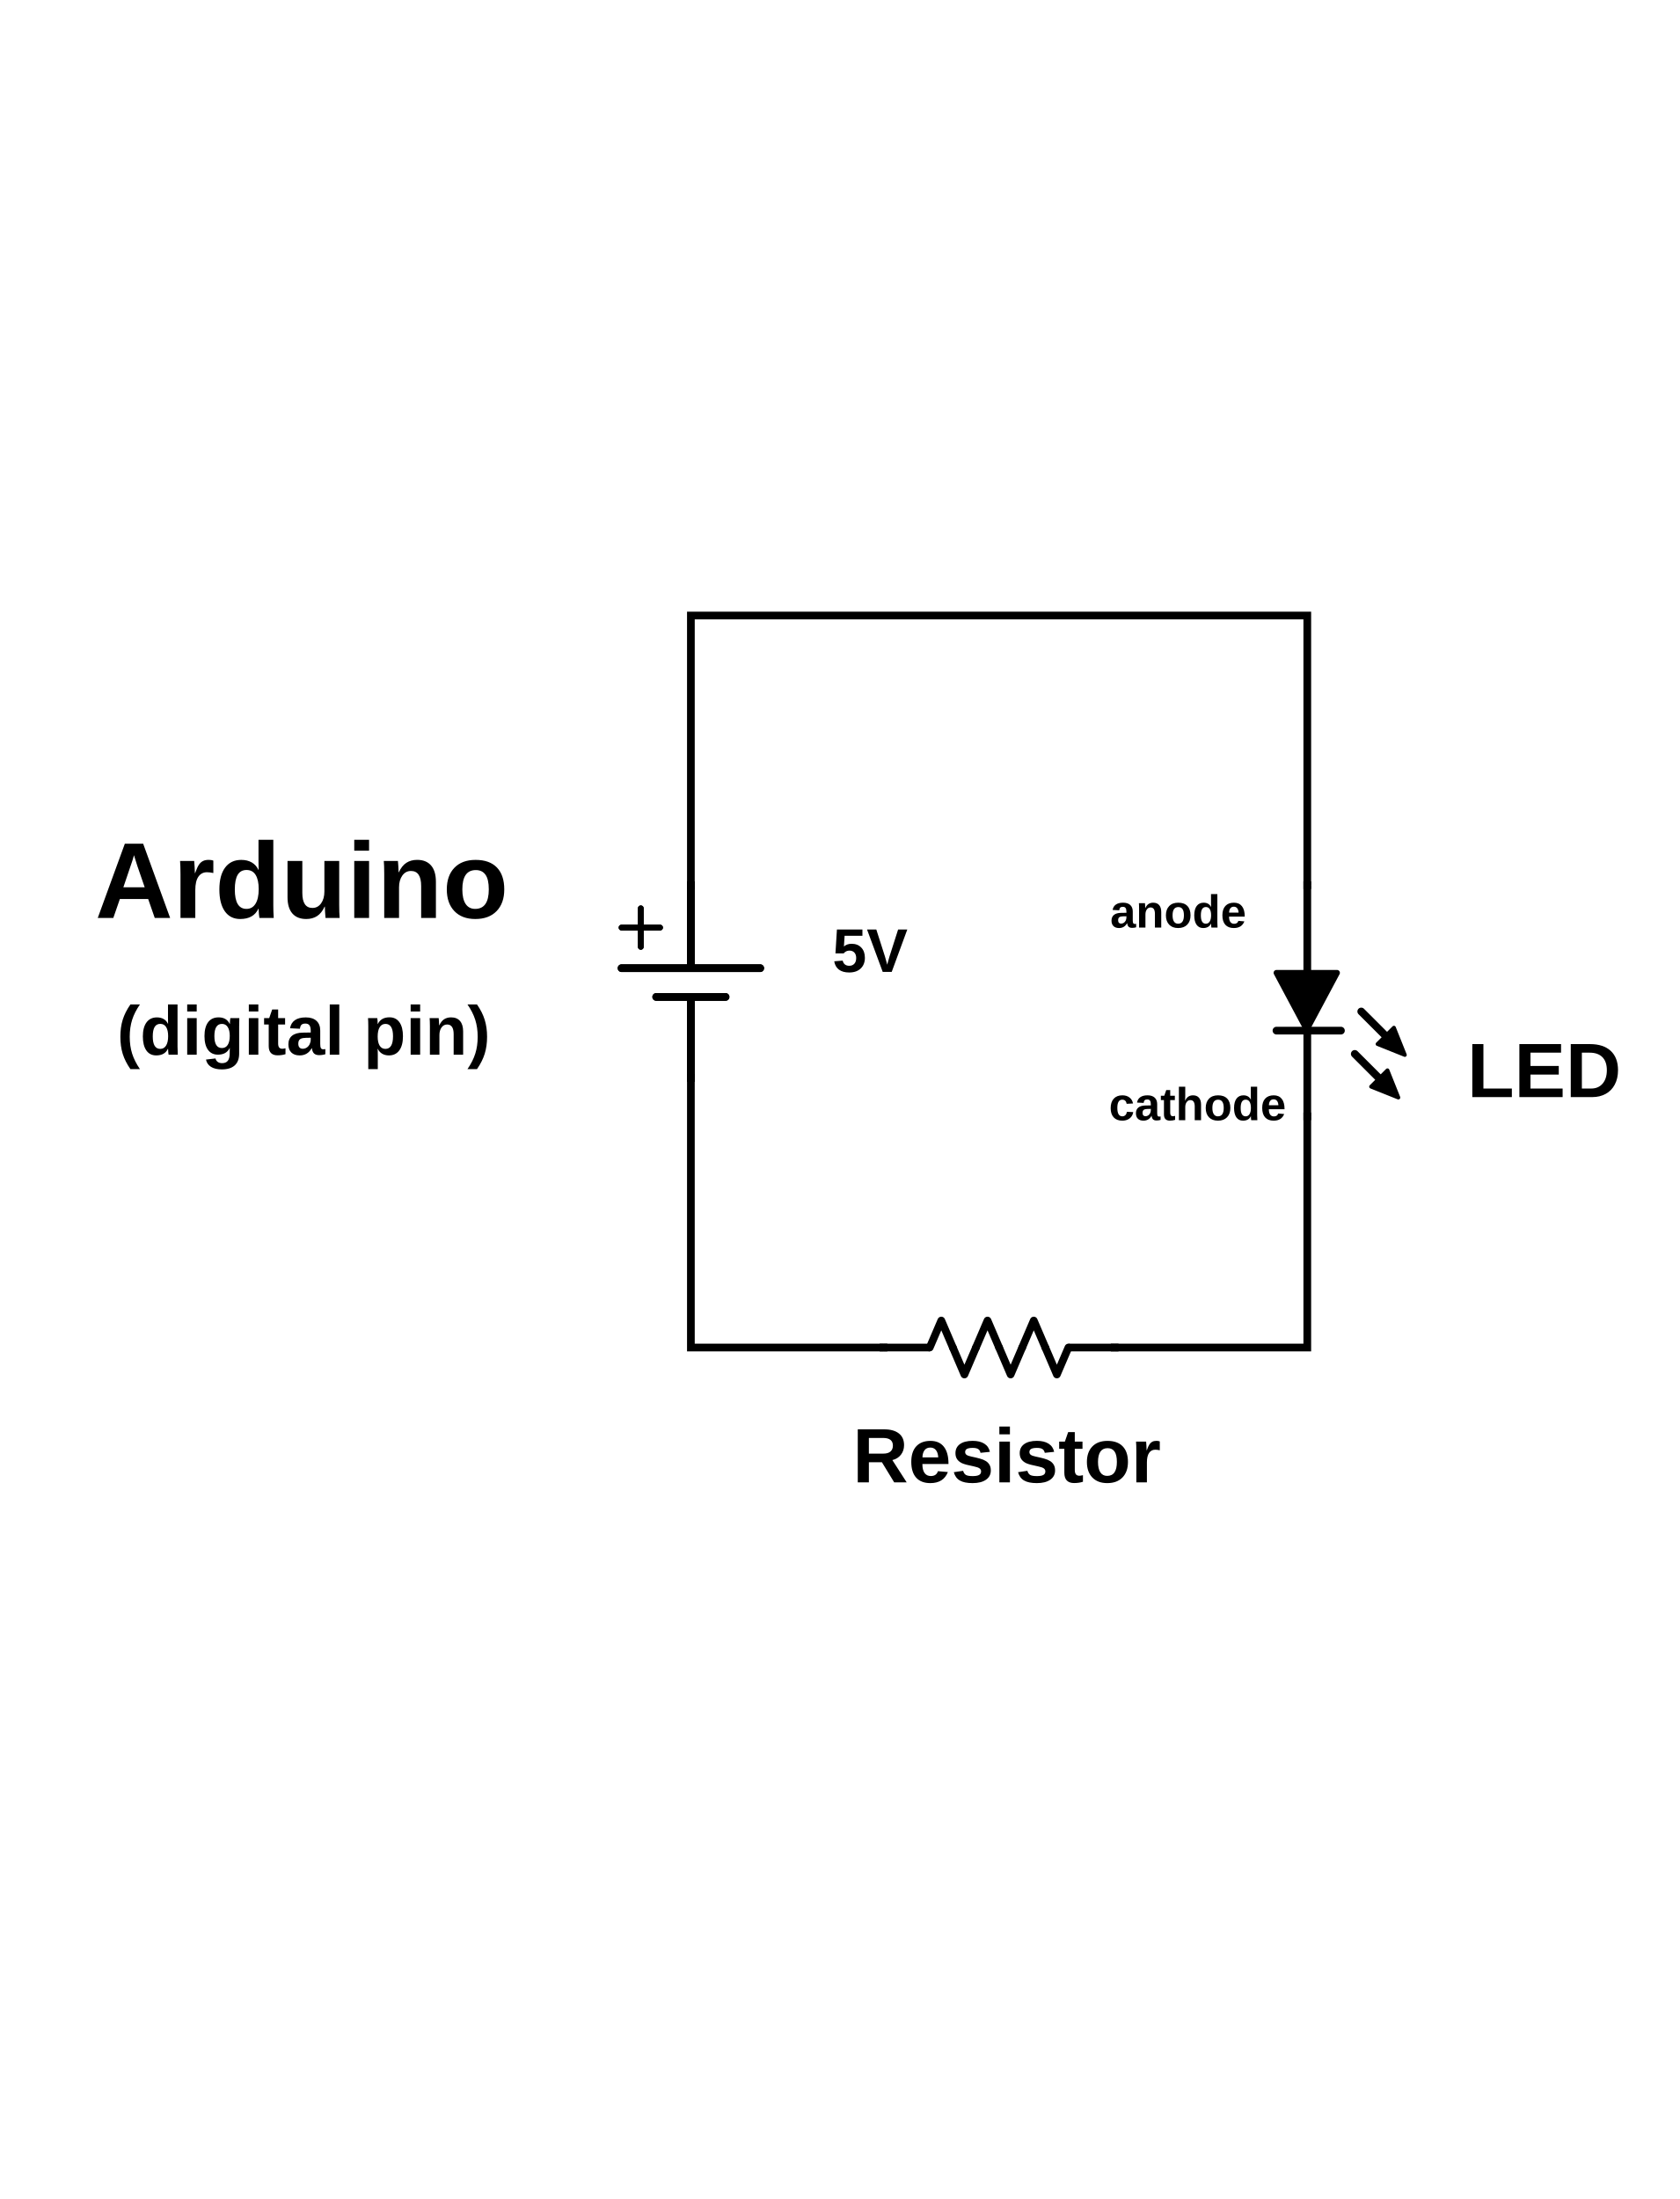
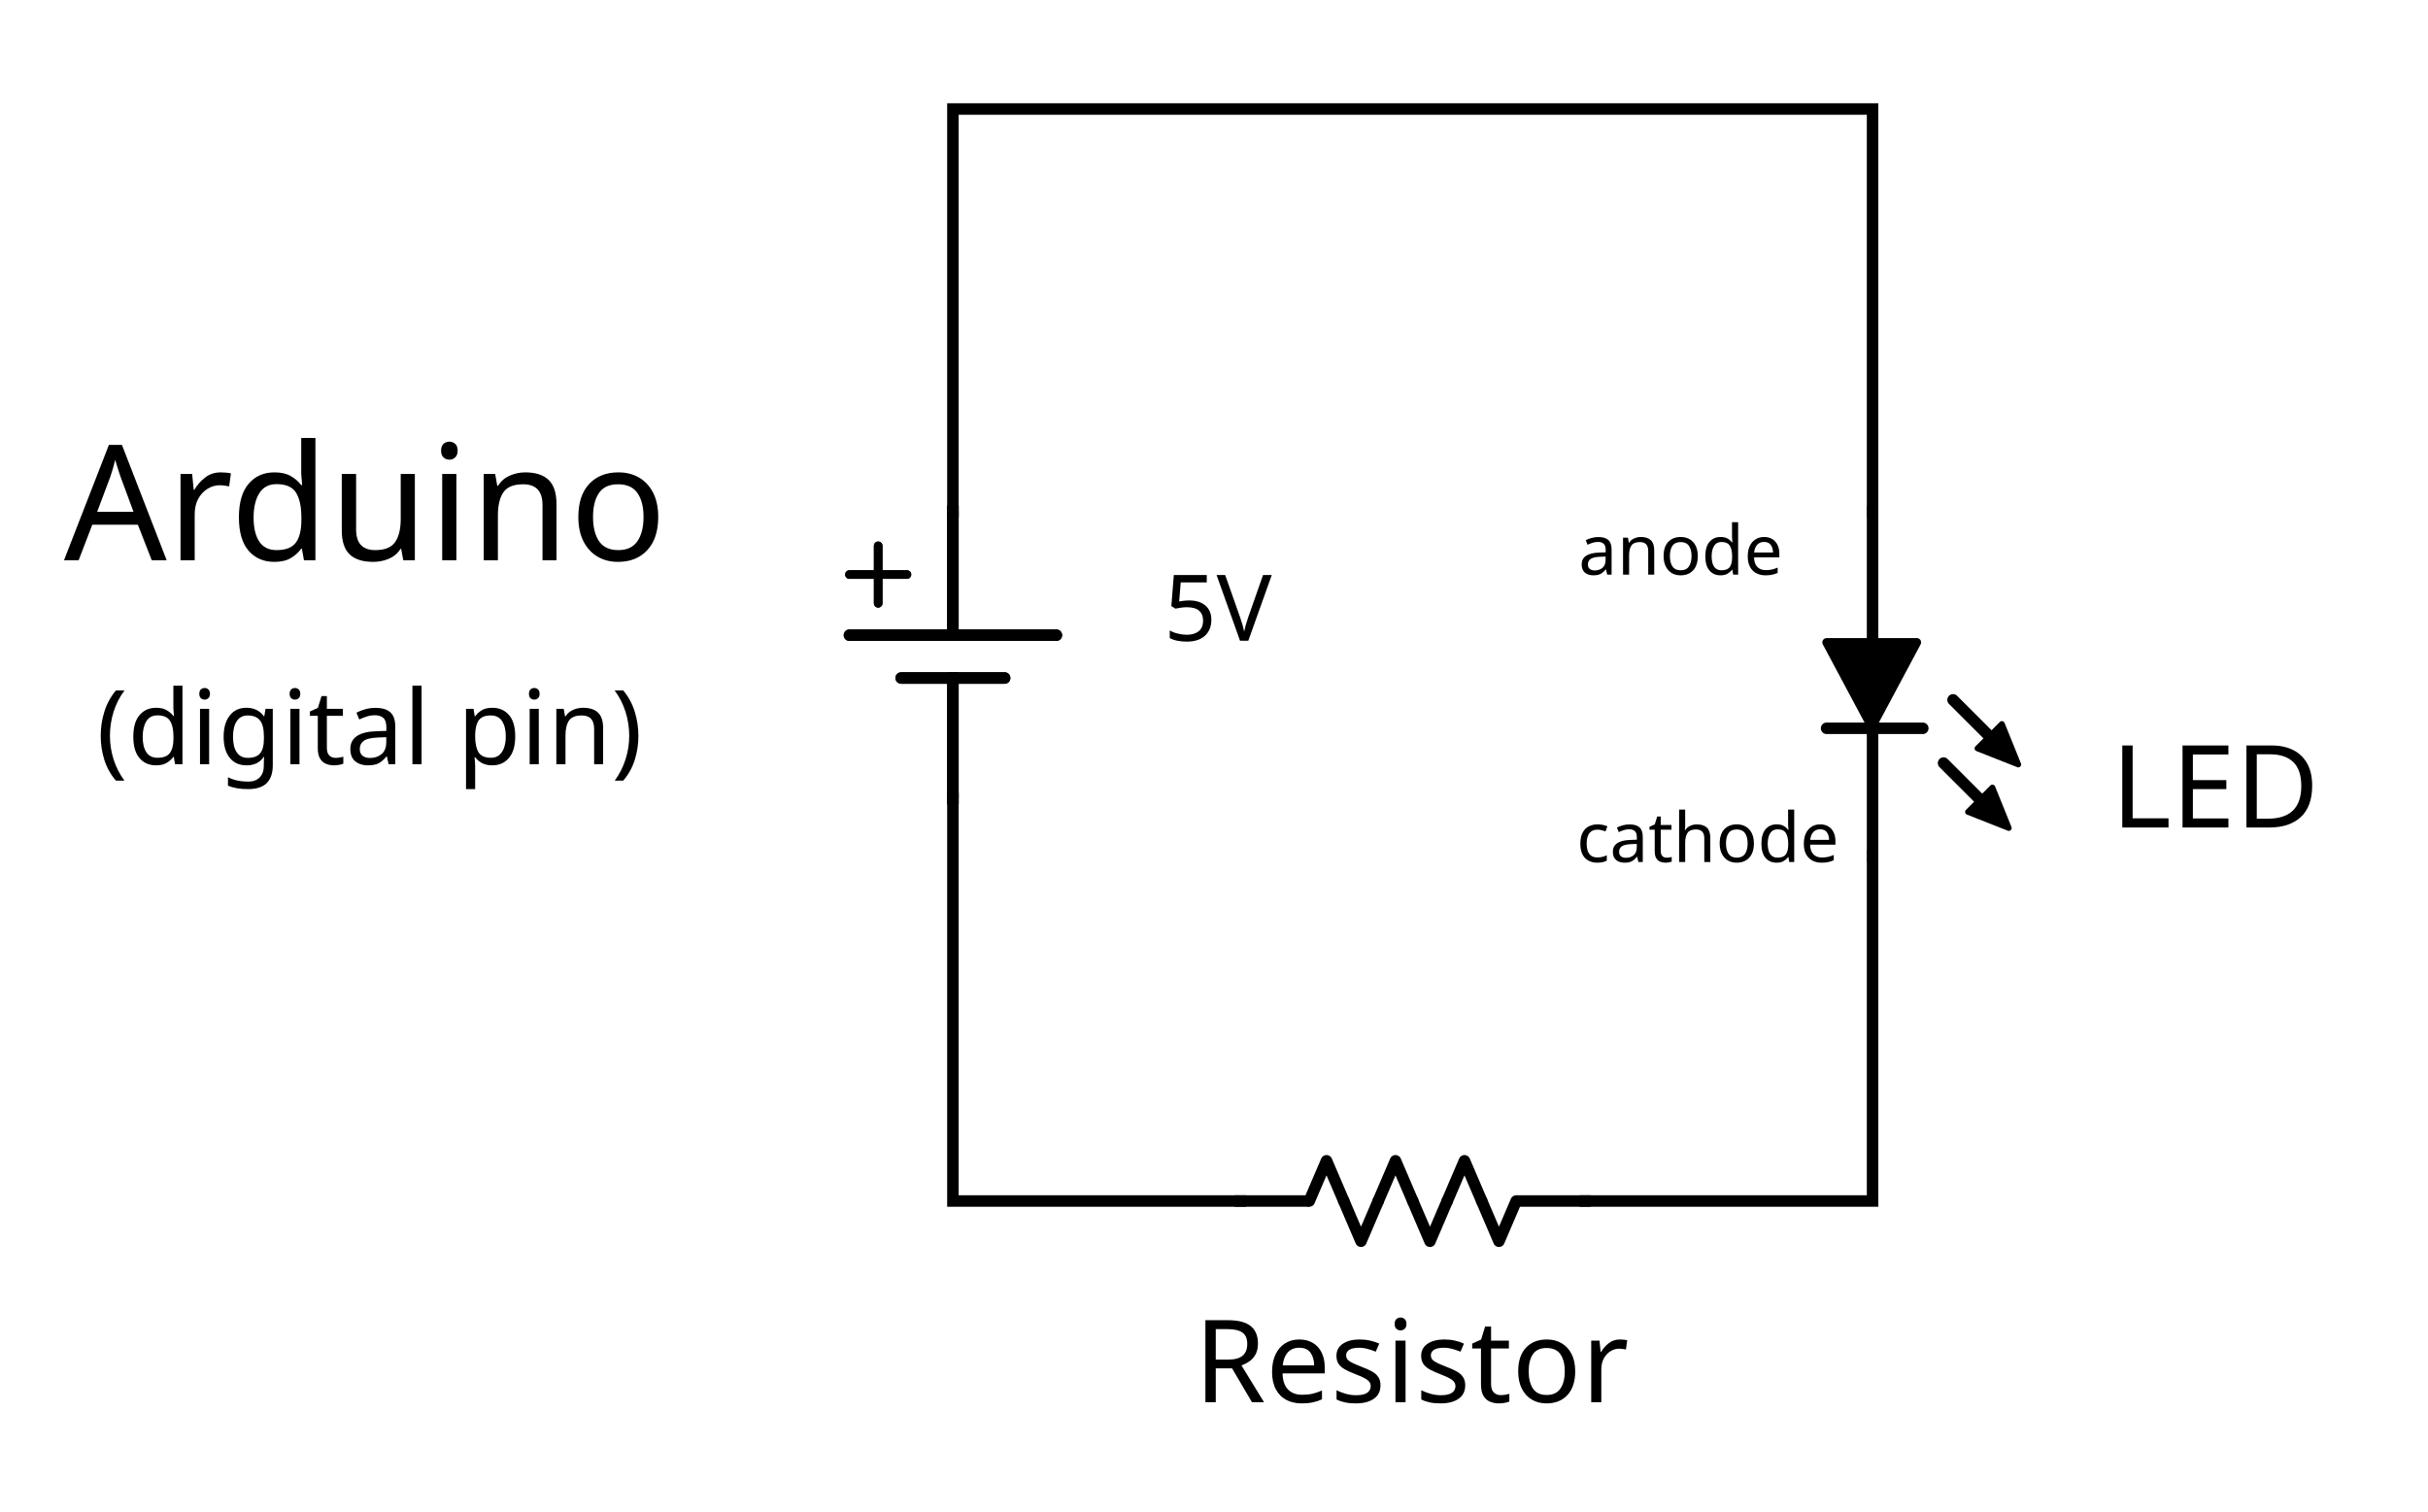
- <svg xmlns="http://www.w3.org/2000/svg" version="1.1" width="776" height="1016">
-   <defs />
+ <svg xmlns="http://www.w3.org/2000/svg" version="1.1" id="Layer_1" x="0px" y="0px" viewBox="0 0 751.9 468" style="enable-background:new 0 0 751.9 468;" xml:space="preserve">
+   <style type="text/css">
+ 	.st0{fill:none;stroke:#000000;stroke-width:4;stroke-linecap:round;stroke-miterlimit:10;}
+ 	.st1{fill:none;stroke:#000000;stroke-width:4;stroke-linecap:square;stroke-linejoin:round;stroke-miterlimit:10;}
+ 	.st2{fill:none;stroke:#000000;stroke-width:3;stroke-linecap:round;stroke-miterlimit:10;}
+ 	.st3{fill:none;stroke:#000000;stroke-width:4;stroke-linecap:square;stroke-miterlimit:10;}
+ 	.st4{fill:#DAE2F2;fill-opacity:0;}
+ 	.st5{font-family:'Arial-BoldMT';}
+ 	.st6{font-size:28.48px;}
+ 	.st7{font-size:32.04px;}
+ 	.st8{font-size:49.84px;}
+ 	.st9{stroke:#000000;stroke-width:2.98;stroke-linecap:round;stroke-linejoin:round;stroke-miterlimit:10;}
+ 	.st10{stroke:#000000;stroke-width:4;stroke-linecap:square;stroke-miterlimit:10;}
+ 	.st11{stroke:#000000;stroke-width:2;stroke-linecap:square;stroke-linejoin:round;stroke-miterlimit:10;}
+ 	.st12{fill:none;stroke:#000000;stroke-width:4;stroke-linecap:round;stroke-linejoin:round;stroke-miterlimit:10;}
+ 	.st13{stroke:#000000;stroke-width:2;stroke-linecap:round;stroke-linejoin:round;stroke-miterlimit:10;}
+ 	.st14{font-size:35.6px;}
+ 	.st15{font-size:21.36px;}
+ 	.st16{fill:none;stroke:#000000;stroke-width:4;stroke-miterlimit:10;}
+ </style>
  <g transform=" scale(0.89) translate(-501.3325,19.54)">
-     <rect x="858" y="438" width="4" height="4" fill="#000000" stroke="none" pointer-events="none" />
-     <rect x="858" y="538" width="4" height="4" fill="#000000" stroke="none" pointer-events="none" />
-     <rect x="858" y="438" width="4" height="4" fill="#000000" stroke="none" pointer-events="none" />
-     <rect x="858" y="538" width="4" height="4" fill="#000000" stroke="none" pointer-events="none" />
-     <path d="M 824 483.07 C 896 483.07 896 483.07 896 483.07" fill="none" stroke="#000000" stroke-width="4" stroke-linecap="round" stroke-miterlimit="10" pointer-events="none" />
-     <path d="M 842 498 C 878 498 878 498 878 498" fill="none" stroke="#000000" stroke-width="4" stroke-linecap="round" stroke-miterlimit="10" pointer-events="none" />
-     <path d="M 860 442 L 860 482" fill="none" stroke="#000000" stroke-width="4" stroke-linejoin="round" stroke-linecap="square" stroke-miterlimit="10" pointer-events="none" />
-     <path d="M 860 498 L 860 538" fill="none" stroke="#000000" stroke-width="4" stroke-linejoin="round" stroke-linecap="square" stroke-miterlimit="10" pointer-events="none" />
-     <path d="M 824 462 C 844 462 844 462 844 462" fill="none" stroke="#000000" stroke-width="3" stroke-linecap="round" stroke-miterlimit="10" pointer-events="none" />
-     <path d="M 834 452 C 834 472 834 472 834 472" fill="none" stroke="#000000" stroke-width="3" stroke-linecap="round" stroke-miterlimit="10" pointer-events="none" />
-     <path d="M 824 483.07 C 896 483.07 896 483.07 896 483.07" fill="none" stroke="#000000" stroke-width="4" stroke-linecap="round" stroke-miterlimit="10" pointer-events="none" />
-     <path d="M 842 498 C 878 498 878 498 878 498" fill="none" stroke="#000000" stroke-width="4" stroke-linecap="round" stroke-miterlimit="10" pointer-events="none" />
-     <path d="M 860 442 L 860 482" fill="none" stroke="#000000" stroke-width="4" stroke-linecap="square" stroke-miterlimit="10" pointer-events="none" />
-     <path d="M 860 498 L 860 538" fill="none" stroke="#000000" stroke-width="4" stroke-linecap="square" stroke-miterlimit="10" pointer-events="none" />
-     <path d="M 824 462 C 844 462 844 462 844 462" fill="none" stroke="#000000" stroke-width="3" stroke-linecap="round" stroke-miterlimit="10" pointer-events="none" />
-     <path d="M 834 452 C 834 472 834 472 834 472" fill="none" stroke="#000000" stroke-width="3" stroke-linecap="round" stroke-miterlimit="10" pointer-events="none" />
-     <rect x="940" y="460" width="26" height="26" fill-opacity="0" fill="#dae2f2" stroke="none" pointer-events="none" />
-     <g fill="#000000" font-family="Arial,Helvetica" font-weight="bold" text-anchor="middle" font-size="32px">
-       <text x="953" y="485">5V</text>
+     <rect x="830.9" y="156.4" pointer-events="none" width="4" height="4" />
+     <rect x="830.9" y="256.4" pointer-events="none" width="4" height="4" />
+     <rect x="830.9" y="156.4" pointer-events="none" width="4" height="4" />
+     <rect x="830.9" y="256.4" pointer-events="none" width="4" height="4" />
+     <path pointer-events="none" class="st0" d="M796.9,201.5c72,0,72,0,72,0" />
+     <path pointer-events="none" class="st0" d="M814.9,216.4c36,0,36,0,36,0" />
+     <path pointer-events="none" class="st1" d="M832.9,160.4v40" />
+     <path pointer-events="none" class="st1" d="M832.9,216.4v40" />
+     <path pointer-events="none" class="st2" d="M796.9,180.4c20,0,20,0,20,0" />
+     <path pointer-events="none" class="st2" d="M806.9,170.4c0,20,0,20,0,20" />
+     <path pointer-events="none" class="st0" d="M796.9,201.5c72,0,72,0,72,0" />
+     <path pointer-events="none" class="st0" d="M814.9,216.4c36,0,36,0,36,0" />
+     <path pointer-events="none" class="st3" d="M832.9,160.4v40" />
+     <path pointer-events="none" class="st3" d="M832.9,216.4v40" />
+     <path pointer-events="none" class="st2" d="M796.9,180.4c20,0,20,0,20,0" />
+     <path pointer-events="none" class="st2" d="M806.9,170.4c0,20,0,20,0,20" />
+     <rect x="912.9" y="178.4" pointer-events="none" class="st4" width="26" height="26" />
+     <g>
+       <text transform="matrix(1.1236 0 0 1.1236 906.3412 203.4238)" class="st5 st6">5V</text>
    </g>
-     <rect x="600" y="500" width="118" height="28" fill-opacity="0" fill="#dae2f2" stroke="none" pointer-events="none" />
-     <g fill="#000000" font-family="Arial,Helvetica" font-weight="bold" text-anchor="middle" font-size="36px">
-       <text x="659" y="528">(digital pin)</text>
+     <rect x="572.9" y="218.4" pointer-events="none" class="st4" width="118" height="28" />
+     <g>
+       <text transform="matrix(1.1236 0 0 1.1236 534.9332 246.4232)" class="st5 st7">(digital pin)</text>
    </g>
-     <rect x="620" y="420" width="76" height="26" fill-opacity="0" fill="#dae2f2" stroke="none" pointer-events="none" />
-     <g fill="#000000" font-family="Arial,Helvetica" font-weight="bold" text-anchor="middle" font-size="56px">
-       <text x="658" y="457">Arduino</text>
+     <rect x="592.9" y="138.4" pointer-events="none" class="st4" width="76" height="26" />
+     <g>
+       <text transform="matrix(1.1236 0 0 1.1236 523.6012 175.4238)" class="st5 st8">Arduino</text>
    </g>
-     <rect x="1178" y="438" width="4" height="4" fill="#000000" stroke="none" transform="translate(0,500)scale(1,-1)translate(0,-500)" pointer-events="none" />
-     <rect x="1178" y="558" width="4" height="4" fill="#000000" stroke="none" transform="translate(0,500)scale(1,-1)translate(0,-500)" pointer-events="none" />
-     <path d="M 1164 484.51 C 1208 484.51 1196 484.51 1196 484.51" fill="none" stroke="#000000" stroke-width="4" stroke-linecap="round" stroke-miterlimit="10" transform="translate(0,500)scale(1,-1)translate(0,-500)" pointer-events="none" />
-     <path d="M 1179.72 485.07 C 1179.72 485.07 1179.72 485.07 1164 514.51 C 1195.44 514.51 1195.44 514.51 1195.44 514.51 Z" fill="#000000" stroke="#000000" stroke-width="2.98" stroke-linejoin="round" stroke-linecap="round" stroke-miterlimit="10" transform="translate(0,500)scale(1,-1)translate(0,-500)" pointer-events="none" />
-     <path d="M 1180 442 L 1180 558" fill="#000000" stroke="#000000" stroke-width="4" stroke-linecap="square" stroke-miterlimit="10" transform="translate(0,500)scale(1,-1)translate(0,-500)" pointer-events="none" />
-     <path d="M 1216.49 477.54 L 1224.98 486.03 L 1230.64 471.89 Z" fill="#000000" stroke="#000000" stroke-width="2" stroke-linejoin="round" stroke-linecap="square" stroke-miterlimit="10" transform="translate(0,500)scale(1,-1)translate(0,-500)" pointer-events="none" />
-     <path d="M 1208.01 494.45 L 1224.98 477.48" fill="none" stroke="#000000" stroke-width="4" stroke-linejoin="round" stroke-linecap="round" stroke-miterlimit="10" transform="translate(0,500)scale(1,-1)translate(0,-500)" pointer-events="none" />
-     <path d="M 1213.14 455.43 L 1221.62 463.91 L 1227.28 449.77 Z" fill="#000000" stroke="#000000" stroke-width="2" stroke-linejoin="round" stroke-linecap="round" stroke-miterlimit="10" transform="translate(0,500)scale(1,-1)translate(0,-500)" pointer-events="none" />
-     <path d="M 1204.65 472.43 L 1221.62 455.46" fill="none" stroke="#000000" stroke-width="4" stroke-linejoin="round" stroke-linecap="round" stroke-miterlimit="10" transform="translate(0,500)scale(1,-1)translate(0,-500)" pointer-events="none" />
-     <rect x="1280" y="520" width="46" height="28" fill-opacity="0" fill="#dae2f2" stroke="none" pointer-events="none" />
-     <g fill="#000000" font-family="Arial,Helvetica" font-weight="bold" text-anchor="middle" font-size="40px">
-       <text x="1303" y="550">LED</text>
+     <rect x="1150.9" y="276.4" pointer-events="none" width="4" height="4" />
+     <rect x="1150.9" y="156.4" pointer-events="none" width="4" height="4" />
+     <path pointer-events="none" class="st0" d="M1136.9,233.9c44,0,32,0,32,0" />
+     <path pointer-events="none" class="st9" d="M1152.6,233.4c0,0,0,0-15.7-29.4c31.4,0,31.4,0,31.4,0L1152.6,233.4z" />
+     <path pointer-events="none" class="st10" d="M1152.9,276.4v-116" />
+     <path pointer-events="none" class="st11" d="M1189.4,240.9l8.5-8.5l5.7,14.1L1189.4,240.9z" />
+     <path pointer-events="none" class="st12" d="M1180.9,224l17,17" />
+     <path pointer-events="none" class="st13" d="M1186.1,263l8.5-8.5l5.7,14.1L1186.1,263z" />
+     <path pointer-events="none" class="st12" d="M1177.6,246l17,17" />
+     <rect x="1252.9" y="238.4" pointer-events="none" class="st4" width="46" height="28" />
+     <g>
+       <text transform="matrix(1.1236 0 0 1.1236 1235.911 268.4233)" class="st5 st14">LED</text>
    </g>
-     <rect x="1080" y="540" width="86" height="28" fill-opacity="0" fill="#dae2f2" stroke="none" pointer-events="none" />
-     <g fill="#000000" font-family="Arial,Helvetica" font-weight="bold" text-anchor="middle" font-size="24px">
-       <text x="1123" y="562">cathode</text>
+     <rect x="1052.9" y="258.4" pointer-events="none" class="st4" width="86" height="28" />
+     <g>
+       <text transform="matrix(1.1236 0 0 1.1236 1049.904 280.423)" class="st5 st15">cathode</text>
    </g>
-     <rect x="1080" y="440" width="66" height="28" fill-opacity="0" fill="#dae2f2" stroke="none" pointer-events="none" />
-     <g fill="#000000" font-family="Arial,Helvetica" font-weight="bold" text-anchor="middle" font-size="24px">
-       <text x="1113" y="462">anode</text>
+     <rect x="1052.9" y="158.4" pointer-events="none" class="st4" width="66" height="28" />
+     <g>
+       <text transform="matrix(1.1236 0 0 1.1236 1050.574 180.423)" class="st5 st15">anode</text>
    </g>
-     <rect x="1018" y="618" width="4" height="4" fill="#000000" stroke="none" transform="rotate(90,1020,680)" pointer-events="none" />
-     <rect x="1018" y="738" width="4" height="4" fill="#000000" stroke="none" transform="rotate(90,1020,680)" pointer-events="none" />
-     <path d="M 1020 644 L 1034 650 L 1020 656" fill="none" stroke="#000000" stroke-width="4" stroke-linejoin="round" stroke-linecap="round" stroke-miterlimit="10" transform="rotate(90,1020,680)" pointer-events="none" />
-     <path d="M 1020 656 L 1006 662 L 1020 668" fill="none" stroke="#000000" stroke-width="4" stroke-linejoin="round" stroke-linecap="round" stroke-miterlimit="10" transform="rotate(90,1020,680)" pointer-events="none" />
-     <path d="M 1020 668 L 1034 674 L 1020 680" fill="none" stroke="#000000" stroke-width="4" stroke-linejoin="round" stroke-linecap="round" stroke-miterlimit="10" transform="rotate(90,1020,680)" pointer-events="none" />
-     <path d="M 1020 680 L 1006 686 L 1020 692" fill="none" stroke="#000000" stroke-width="4" stroke-linejoin="round" stroke-linecap="round" stroke-miterlimit="10" transform="rotate(90,1020,680)" pointer-events="none" />
-     <path d="M 1020 692 L 1034 698 L 1020 704" fill="none" stroke="#000000" stroke-width="4" stroke-linejoin="round" stroke-linecap="round" stroke-miterlimit="10" transform="rotate(90,1020,680)" pointer-events="none" />
-     <path d="M 1020 704 L 1006 710 L 1020 716" fill="none" stroke="#000000" stroke-width="4" stroke-linejoin="round" stroke-linecap="round" stroke-miterlimit="10" transform="rotate(90,1020,680)" pointer-events="none" />
-     <path d="M 1020 622 L 1020 642" fill="#000000" stroke="#000000" stroke-width="4" stroke-linecap="square" stroke-miterlimit="10" transform="rotate(90,1020,680)" pointer-events="none" />
-     <path d="M 1020 718 L 1020 738" fill="#000000" stroke="#000000" stroke-width="4" stroke-linecap="square" stroke-miterlimit="10" transform="rotate(90,1020,680)" pointer-events="none" />
-     <rect x="980" y="720" width="88" height="28" fill-opacity="0" fill="#dae2f2" stroke="none" pointer-events="none" />
-     <g fill="#000000" font-family="Arial,Helvetica" font-weight="bold" text-anchor="middle" font-size="40px">
-       <text x="1024" y="750">Resistor</text>
+     <rect x="1050.9" y="396.4" pointer-events="none" width="4" height="4" />
+     <rect x="930.9" y="396.4" pointer-events="none" width="4" height="4" />
+     <path pointer-events="none" class="st12" d="M1028.9,398.4l-6,14l-6-14" />
+     <path pointer-events="none" class="st12" d="M1016.9,398.4l-6-14l-6,14" />
+     <path pointer-events="none" class="st12" d="M1004.9,398.4l-6,14l-6-14" />
+     <path pointer-events="none" class="st12" d="M992.9,398.4l-6-14l-6,14" />
+     <path pointer-events="none" class="st12" d="M980.9,398.4l-6,14l-6-14" />
+     <path pointer-events="none" class="st12" d="M968.9,398.4l-6-14l-6,14" />
+     <path pointer-events="none" class="st10" d="M1050.9,398.4h-20" />
+     <path pointer-events="none" class="st10" d="M954.9,398.4h-20" />
+     <rect x="952.9" y="438.4" pointer-events="none" class="st4" width="88" height="28" />
+     <g>
+       <text transform="matrix(1.1236 0 0 1.1236 916.8826 468.4233)" class="st5 st14">Resistor</text>
    </g>
-     <path d="M 1180 560 L 1180 680 L 1080 680" fill="none" stroke="#000000" stroke-width="4" stroke-miterlimit="10" pointer-events="none" />
-     <path d="M 960 680 L 860 680 L 860 540" fill="none" stroke="#000000" stroke-width="4" stroke-miterlimit="10" pointer-events="none" />
-     <path d="M 860 440 L 860 300 L 1180 300 L 1180 440" fill="none" stroke="#000000" stroke-width="4" stroke-miterlimit="10" pointer-events="none" />
+     <path pointer-events="none" class="st16" d="M1152.9,278.4v120h-100" />
+     <path pointer-events="none" class="st16" d="M932.9,398.4h-100v-140" />
+     <path pointer-events="none" class="st16" d="M832.9,158.4v-140h320v140" />
  </g>
</svg>
